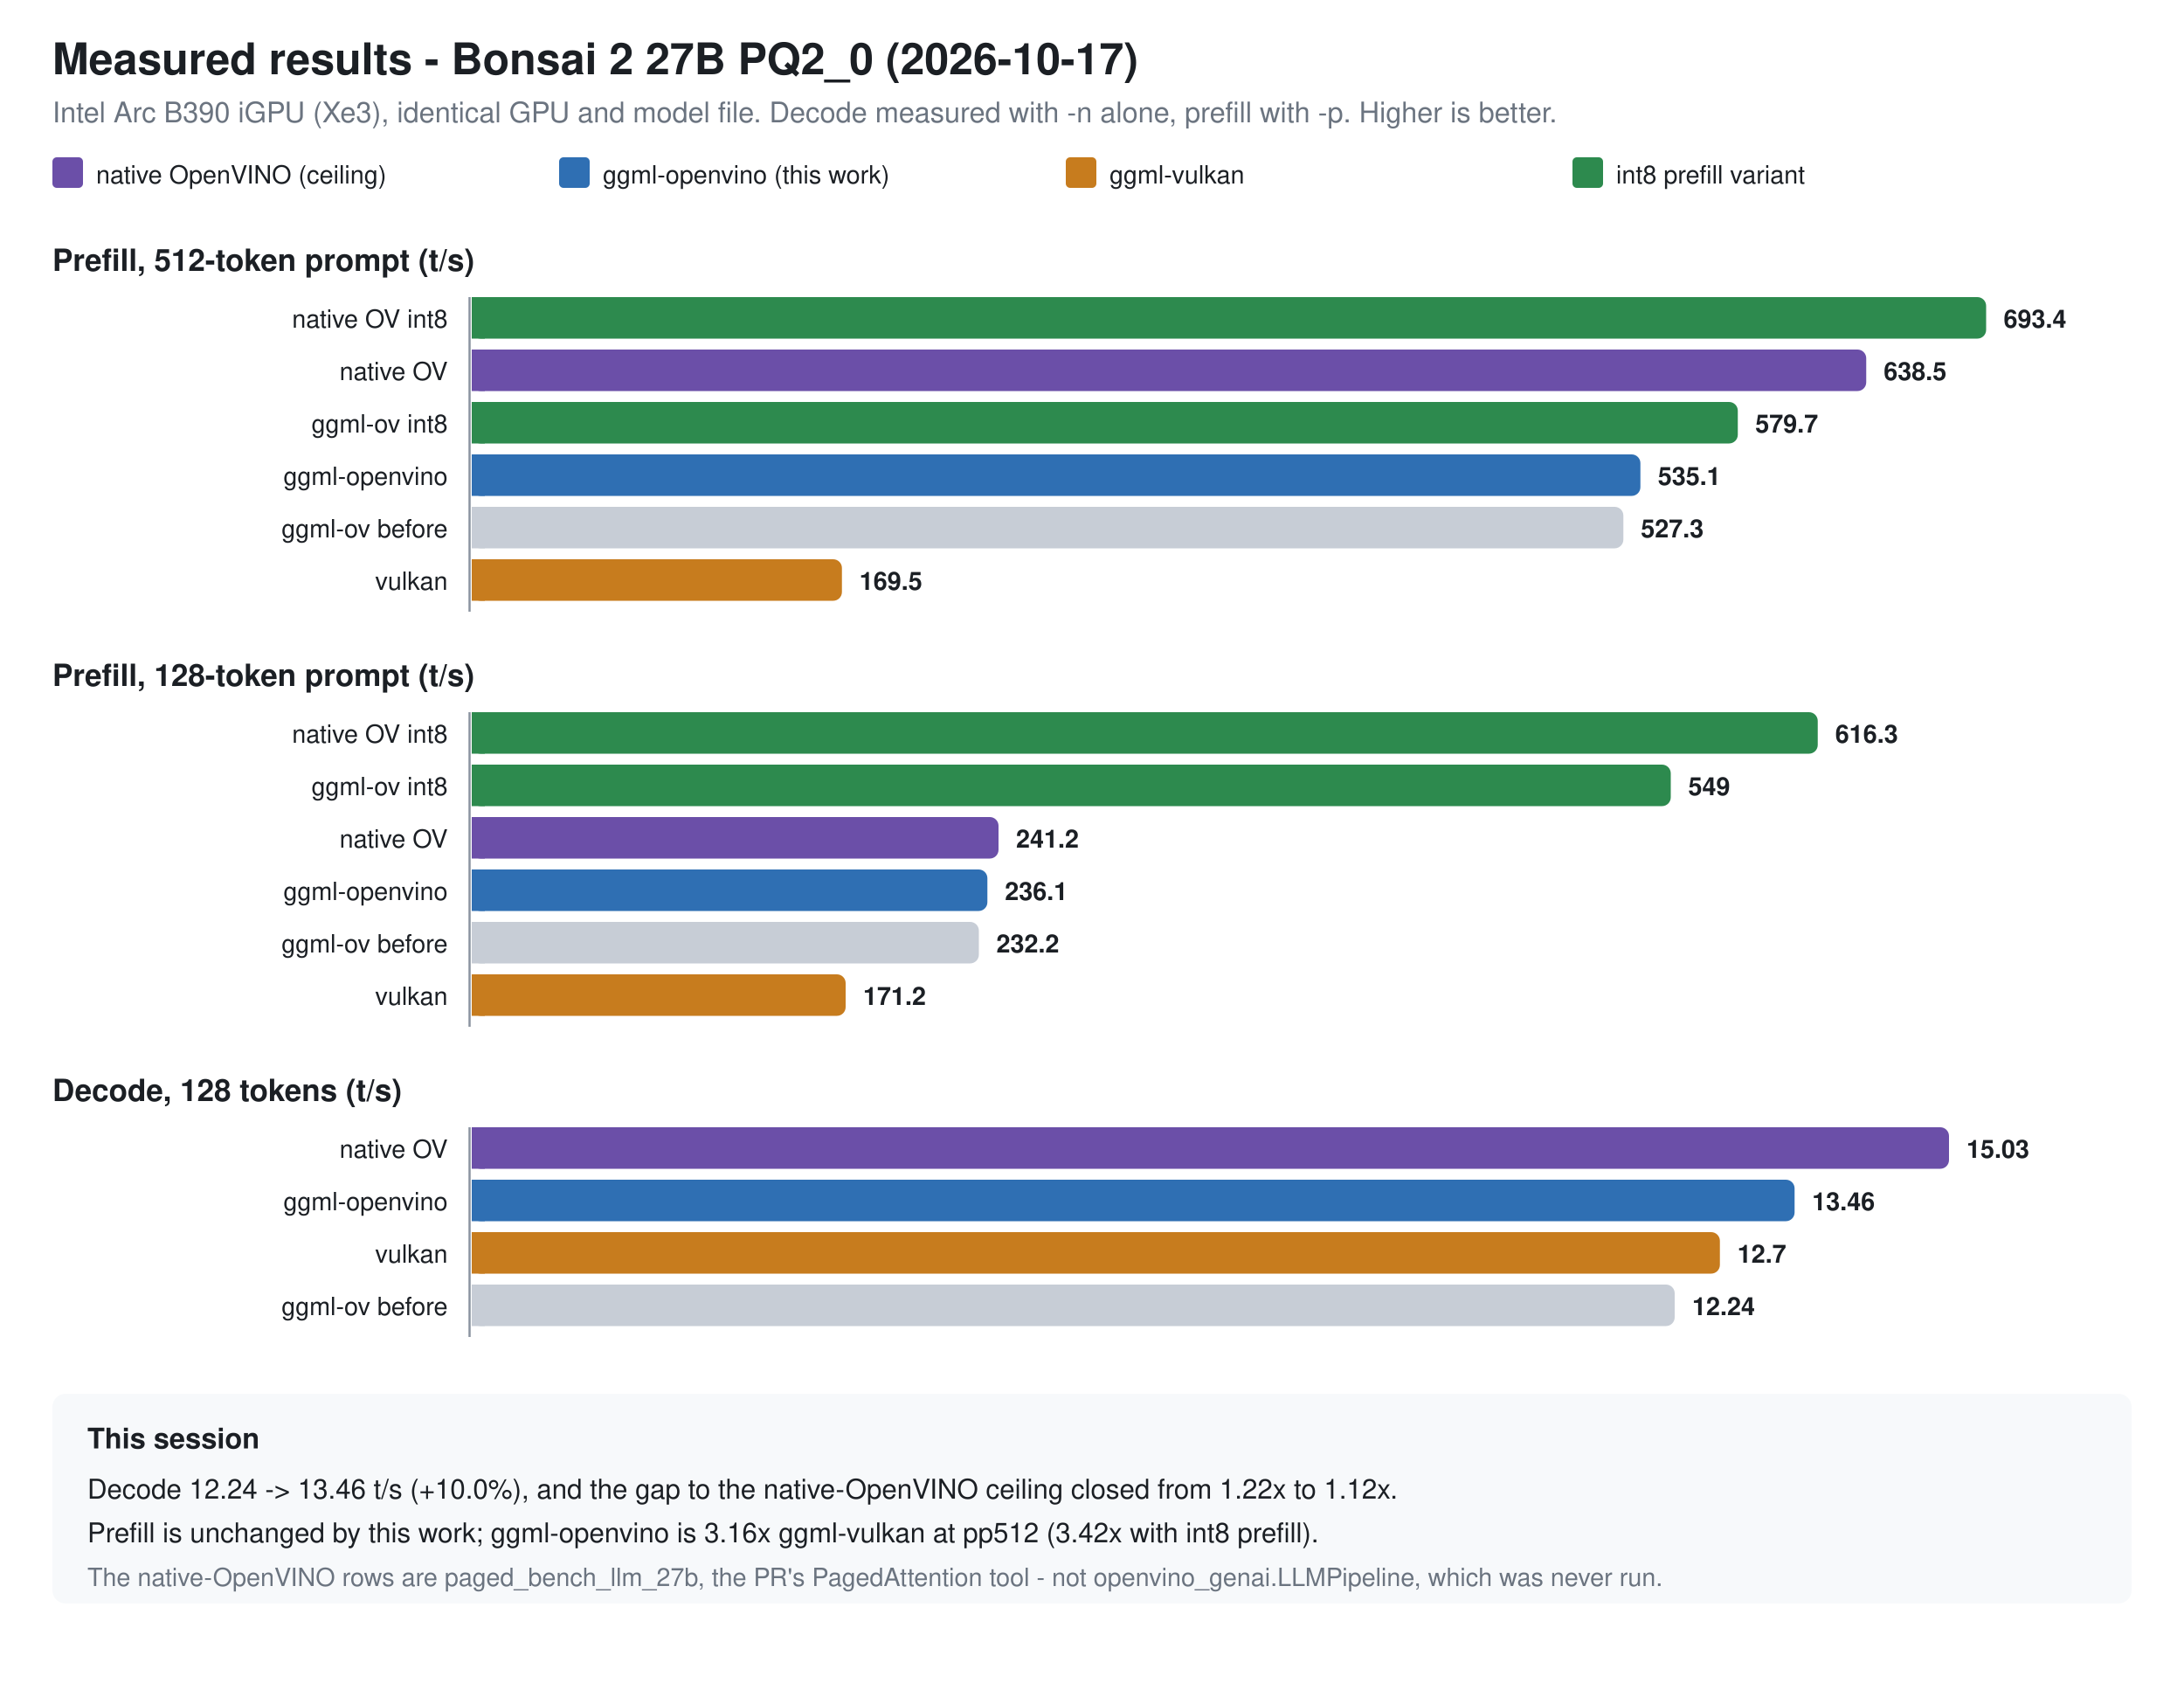
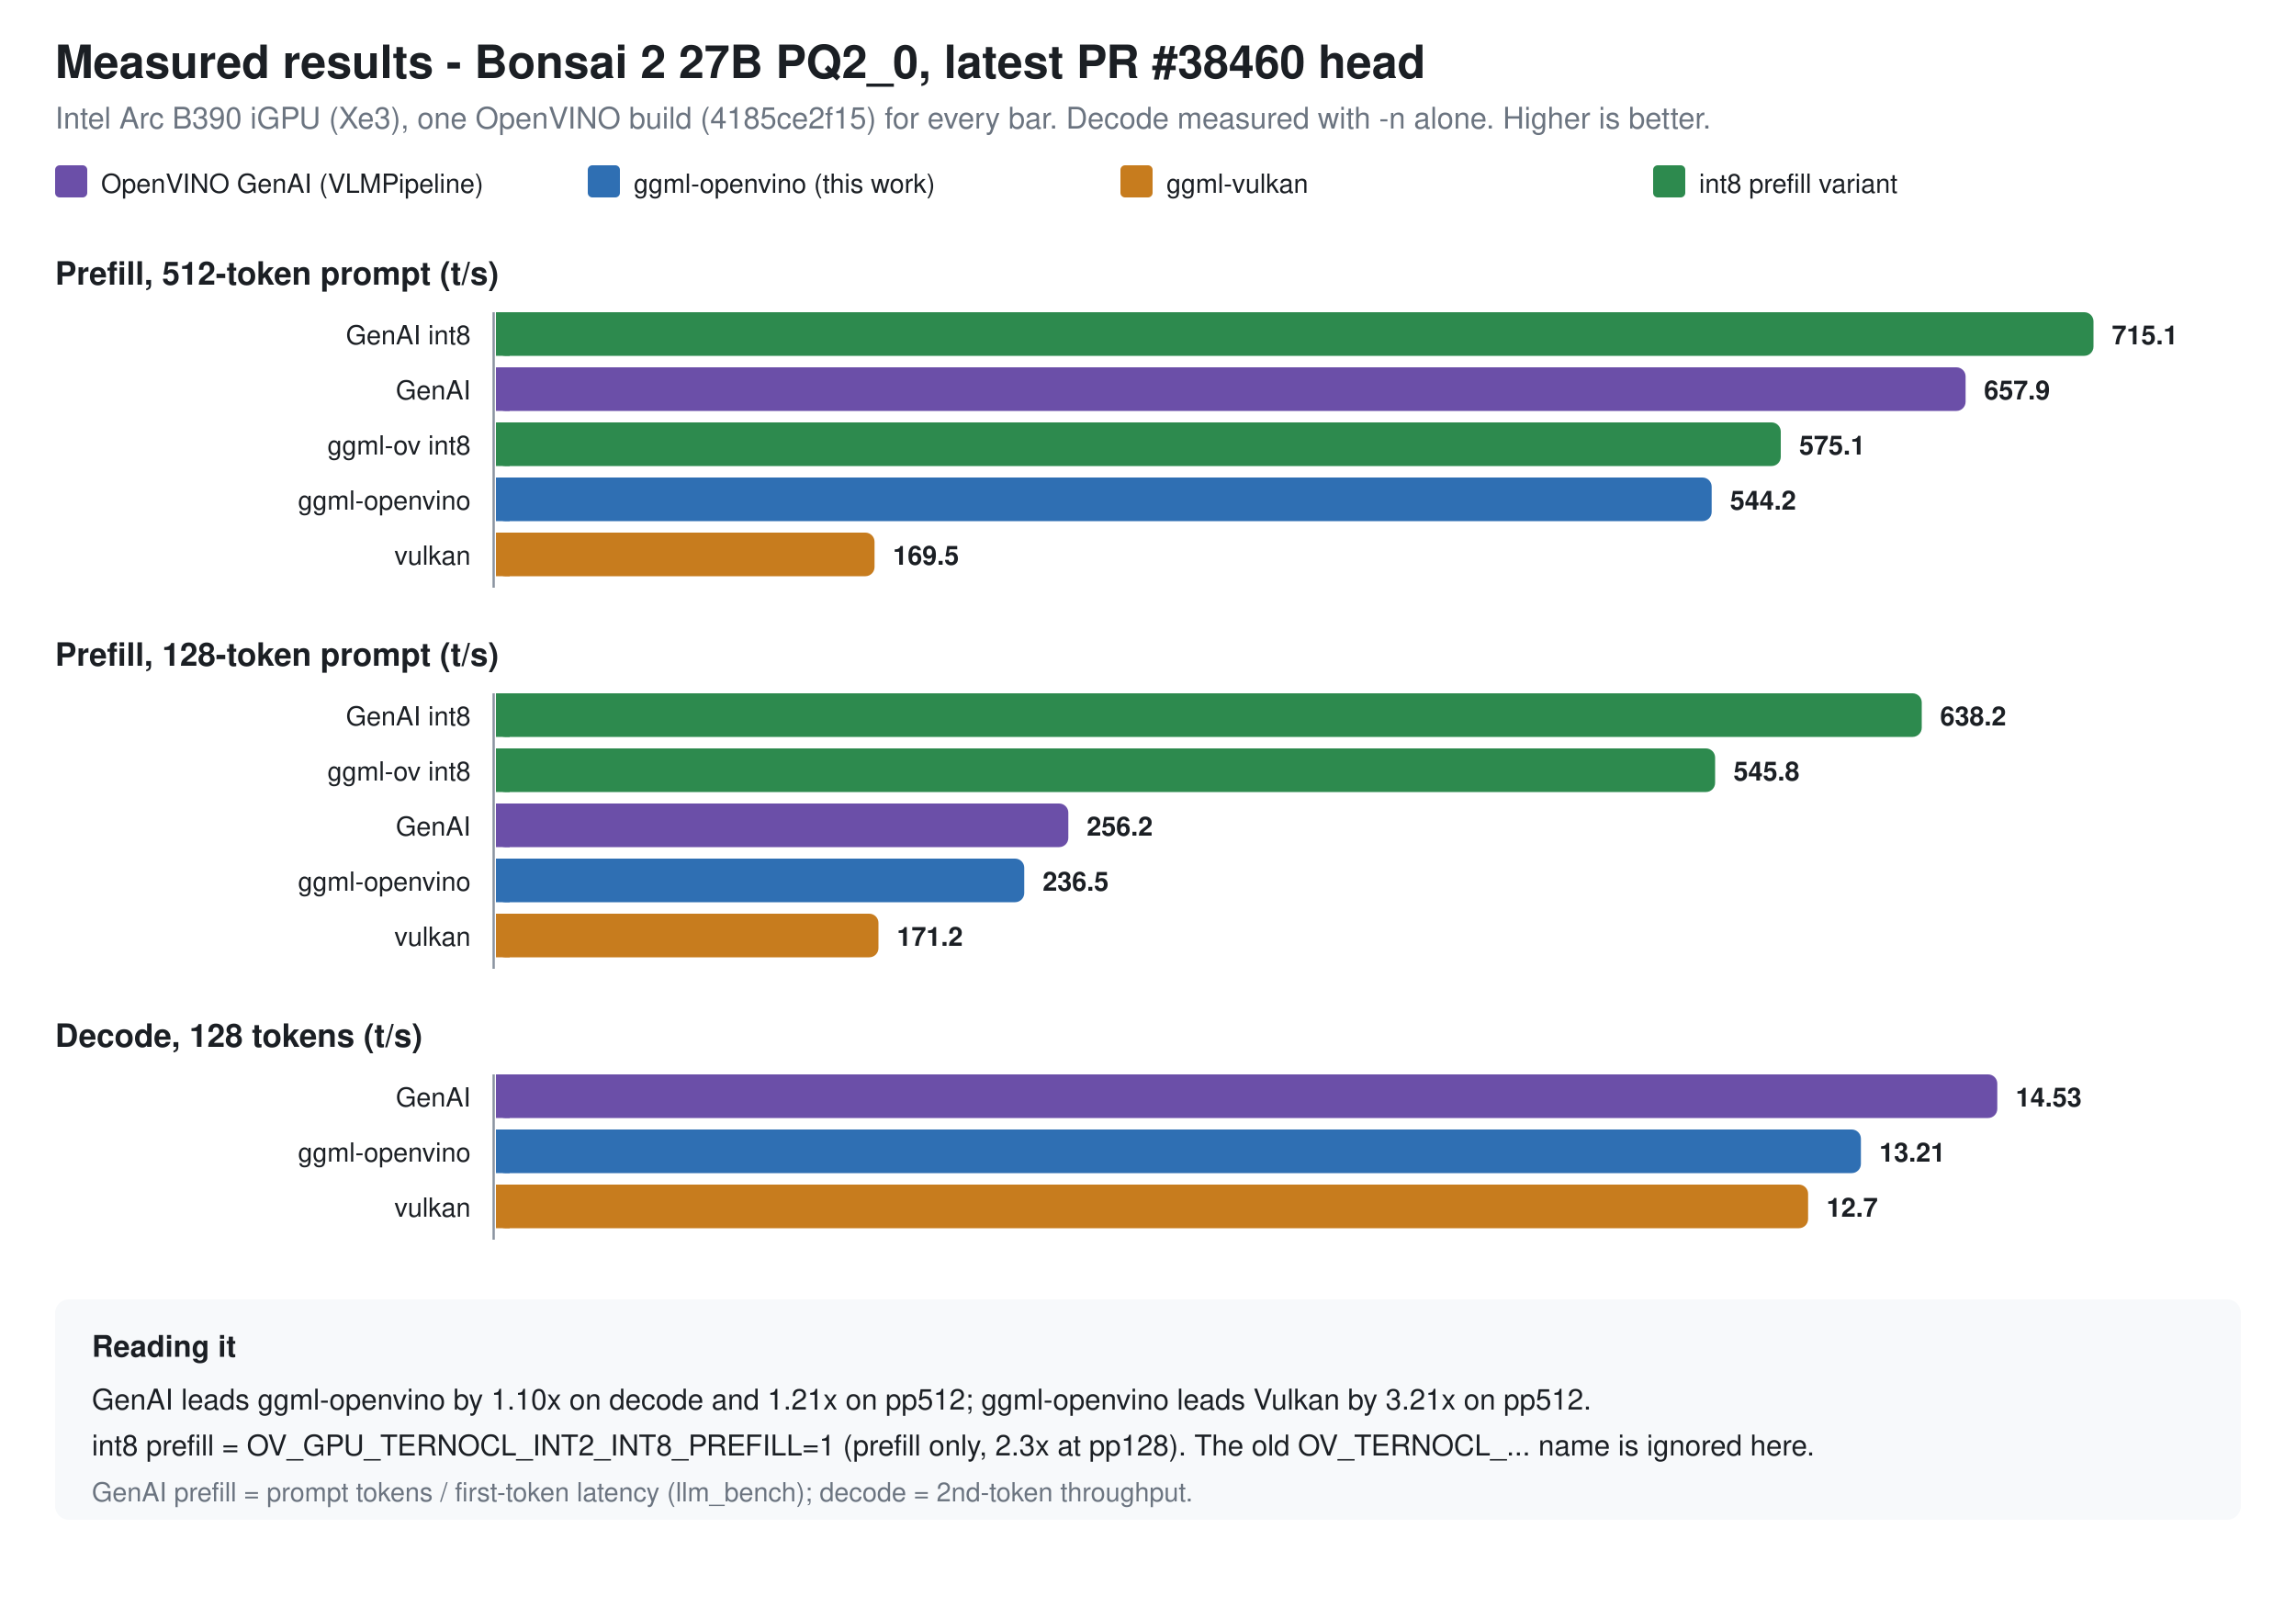
- <svg xmlns="http://www.w3.org/2000/svg" viewBox="0 0 1000 780" width="1000" height="780" font-family="Segoe UI, Helvetica, Arial, sans-serif">
-   <rect width="1000" height="780" fill="#ffffff" />
-   <text x="24" y="34" font-size="20" font-weight="600" fill="#1b1f24">Measured results - Bonsai 2 27B PQ2_0 (2026-10-17)</text>
-   <text x="24" y="56" font-size="13" fill="#6b7480">Intel Arc B390 iGPU (Xe3), identical GPU and model file. Decode measured with -n alone, prefill with -p. Higher is better.</text>
+ <svg xmlns="http://www.w3.org/2000/svg" viewBox="0 0 1000 700" width="1000" height="700" font-family="Segoe UI, Helvetica, Arial, sans-serif">
+   <rect width="1000" height="700" fill="#ffffff" />
+   <text x="24" y="34" font-size="20" font-weight="600" fill="#1b1f24">Measured results - Bonsai 2 27B PQ2_0, latest PR #38460 head</text>
+   <text x="24" y="56" font-size="13" fill="#6b7480">Intel Arc B390 iGPU (Xe3), one OpenVINO build (4185ce2f15) for every bar. Decode measured with -n alone. Higher is better.</text>
  <rect x="24" y="72" width="14" height="14" rx="2" fill="#6b4fa8" />
-   <text x="44" y="84" font-size="11.5" fill="#1b1f24">native OpenVINO (ceiling)</text>
+   <text x="44" y="84" font-size="11.5" fill="#1b1f24">OpenVINO GenAI (VLMPipeline)</text>
  <rect x="256" y="72" width="14" height="14" rx="2" fill="#2f6fb3" />
  <text x="276" y="84" font-size="11.5" fill="#1b1f24">ggml-openvino (this work)</text>
  <rect x="488" y="72" width="14" height="14" rx="2" fill="#c77c1e" />
  <text x="508" y="84" font-size="11.5" fill="#1b1f24">ggml-vulkan</text>
  <rect x="720" y="72" width="14" height="14" rx="2" fill="#2d8a4e" />
  <text x="740" y="84" font-size="11.5" fill="#1b1f24">int8 prefill variant</text>
  <text x="24" y="124" font-size="14" font-weight="600" fill="#1b1f24">Prefill, 512-token prompt  (t/s)</text>
-   <line x1="215" y1="136" x2="215" y2="280" stroke="#8a93a0" />
-   <text x="205" y="150" font-size="11.5" text-anchor="end" fill="#1b1f24">native OV int8</text>
-   <rect x="216" y="136" width="693.4" height="19" rx="4" fill="#2d8a4e" />
+   <line x1="215" y1="136" x2="215" y2="256" stroke="#8a93a0" />
+   <text x="205" y="150" font-size="11.5" text-anchor="end" fill="#1b1f24">GenAI int8</text>
+   <rect x="216" y="136" width="695.8" height="19" rx="4" fill="#2d8a4e" />
  <rect x="216" y="136" width="6.0" height="19" fill="#2d8a4e" />
-   <text x="917.4" y="150" font-size="11.5" font-weight="600" fill="#1b1f24">693.4</text>
-   <text x="205" y="174" font-size="11.5" text-anchor="end" fill="#1b1f24">native OV</text>
-   <rect x="216" y="160" width="638.5" height="19" rx="4" fill="#6b4fa8" />
+   <text x="919.8" y="150" font-size="11.5" font-weight="600" fill="#1b1f24">715.1</text>
+   <text x="205" y="174" font-size="11.5" text-anchor="end" fill="#1b1f24">GenAI</text>
+   <rect x="216" y="160" width="640.1" height="19" rx="4" fill="#6b4fa8" />
  <rect x="216" y="160" width="6.0" height="19" fill="#6b4fa8" />
-   <text x="862.5" y="174" font-size="11.5" font-weight="600" fill="#1b1f24">638.5</text>
+   <text x="864.1" y="174" font-size="11.5" font-weight="600" fill="#1b1f24">657.9</text>
  <text x="205" y="198" font-size="11.5" text-anchor="end" fill="#1b1f24">ggml-ov int8</text>
-   <rect x="216" y="184" width="579.7" height="19" rx="4" fill="#2d8a4e" />
+   <rect x="216" y="184" width="559.6" height="19" rx="4" fill="#2d8a4e" />
  <rect x="216" y="184" width="6.0" height="19" fill="#2d8a4e" />
-   <text x="803.7" y="198" font-size="11.5" font-weight="600" fill="#1b1f24">579.7</text>
+   <text x="783.6" y="198" font-size="11.5" font-weight="600" fill="#1b1f24">575.1</text>
  <text x="205" y="222" font-size="11.5" text-anchor="end" fill="#1b1f24">ggml-openvino</text>
-   <rect x="216" y="208" width="535.1" height="19" rx="4" fill="#2f6fb3" />
+   <rect x="216" y="208" width="529.5" height="19" rx="4" fill="#2f6fb3" />
  <rect x="216" y="208" width="6.0" height="19" fill="#2f6fb3" />
-   <text x="759.1" y="222" font-size="11.5" font-weight="600" fill="#1b1f24">535.1</text>
-   <text x="205" y="246" font-size="11.5" text-anchor="end" fill="#1b1f24">ggml-ov before</text>
-   <rect x="216" y="232" width="527.3" height="19" rx="4" fill="#c7cdd6" />
-   <rect x="216" y="232" width="6.0" height="19" fill="#c7cdd6" />
-   <text x="751.3" y="246" font-size="11.5" font-weight="600" fill="#1b1f24">527.3</text>
-   <text x="205" y="270" font-size="11.5" text-anchor="end" fill="#1b1f24">vulkan</text>
-   <rect x="216" y="256" width="169.5" height="19" rx="4" fill="#c77c1e" />
-   <rect x="216" y="256" width="6.0" height="19" fill="#c77c1e" />
-   <text x="393.5" y="270" font-size="11.5" font-weight="600" fill="#1b1f24">169.5</text>
-   <text x="24" y="314" font-size="14" font-weight="600" fill="#1b1f24">Prefill, 128-token prompt  (t/s)</text>
-   <line x1="215" y1="326" x2="215" y2="470" stroke="#8a93a0" />
-   <text x="205" y="340" font-size="11.5" text-anchor="end" fill="#1b1f24">native OV int8</text>
-   <rect x="216" y="326" width="616.3" height="19" rx="4" fill="#2d8a4e" />
+   <text x="753.5" y="222" font-size="11.5" font-weight="600" fill="#1b1f24">544.2</text>
+   <text x="205" y="246" font-size="11.5" text-anchor="end" fill="#1b1f24">vulkan</text>
+   <rect x="216" y="232" width="164.9" height="19" rx="4" fill="#c77c1e" />
+   <rect x="216" y="232" width="6.0" height="19" fill="#c77c1e" />
+   <text x="388.9" y="246" font-size="11.5" font-weight="600" fill="#1b1f24">169.5</text>
+   <text x="24" y="290" font-size="14" font-weight="600" fill="#1b1f24">Prefill, 128-token prompt  (t/s)</text>
+   <line x1="215" y1="302" x2="215" y2="422" stroke="#8a93a0" />
+   <text x="205" y="316" font-size="11.5" text-anchor="end" fill="#1b1f24">GenAI int8</text>
+   <rect x="216" y="302" width="621.0" height="19" rx="4" fill="#2d8a4e" />
+   <rect x="216" y="302" width="6.0" height="19" fill="#2d8a4e" />
+   <text x="845.0" y="316" font-size="11.5" font-weight="600" fill="#1b1f24">638.2</text>
+   <text x="205" y="340" font-size="11.5" text-anchor="end" fill="#1b1f24">ggml-ov int8</text>
+   <rect x="216" y="326" width="531.0" height="19" rx="4" fill="#2d8a4e" />
  <rect x="216" y="326" width="6.0" height="19" fill="#2d8a4e" />
-   <text x="840.3" y="340" font-size="11.5" font-weight="600" fill="#1b1f24">616.3</text>
-   <text x="205" y="364" font-size="11.5" text-anchor="end" fill="#1b1f24">ggml-ov int8</text>
-   <rect x="216" y="350" width="549.0" height="19" rx="4" fill="#2d8a4e" />
-   <rect x="216" y="350" width="6.0" height="19" fill="#2d8a4e" />
-   <text x="773.0" y="364" font-size="11.5" font-weight="600" fill="#1b1f24">549</text>
-   <text x="205" y="388" font-size="11.5" text-anchor="end" fill="#1b1f24">native OV</text>
-   <rect x="216" y="374" width="241.2" height="19" rx="4" fill="#6b4fa8" />
-   <rect x="216" y="374" width="6.0" height="19" fill="#6b4fa8" />
-   <text x="465.2" y="388" font-size="11.5" font-weight="600" fill="#1b1f24">241.2</text>
-   <text x="205" y="412" font-size="11.5" text-anchor="end" fill="#1b1f24">ggml-openvino</text>
-   <rect x="216" y="398" width="236.1" height="19" rx="4" fill="#2f6fb3" />
-   <rect x="216" y="398" width="6.0" height="19" fill="#2f6fb3" />
-   <text x="460.1" y="412" font-size="11.5" font-weight="600" fill="#1b1f24">236.1</text>
-   <text x="205" y="436" font-size="11.5" text-anchor="end" fill="#1b1f24">ggml-ov before</text>
-   <rect x="216" y="422" width="232.2" height="19" rx="4" fill="#c7cdd6" />
-   <rect x="216" y="422" width="6.0" height="19" fill="#c7cdd6" />
-   <text x="456.2" y="436" font-size="11.5" font-weight="600" fill="#1b1f24">232.2</text>
-   <text x="205" y="460" font-size="11.5" text-anchor="end" fill="#1b1f24">vulkan</text>
-   <rect x="216" y="446" width="171.2" height="19" rx="4" fill="#c77c1e" />
-   <rect x="216" y="446" width="6.0" height="19" fill="#c77c1e" />
-   <text x="395.2" y="460" font-size="11.5" font-weight="600" fill="#1b1f24">171.2</text>
-   <text x="24" y="504" font-size="14" font-weight="600" fill="#1b1f24">Decode, 128 tokens  (t/s)</text>
-   <line x1="215" y1="516" x2="215" y2="612" stroke="#8a93a0" />
-   <text x="205" y="530" font-size="11.5" text-anchor="end" fill="#1b1f24">native OV</text>
-   <rect x="216" y="516" width="676.4" height="19" rx="4" fill="#6b4fa8" />
-   <rect x="216" y="516" width="6.0" height="19" fill="#6b4fa8" />
-   <text x="900.4" y="530" font-size="11.5" font-weight="600" fill="#1b1f24">15.03</text>
-   <text x="205" y="554" font-size="11.5" text-anchor="end" fill="#1b1f24">ggml-openvino</text>
-   <rect x="216" y="540" width="605.7" height="19" rx="4" fill="#2f6fb3" />
-   <rect x="216" y="540" width="6.0" height="19" fill="#2f6fb3" />
-   <text x="829.7" y="554" font-size="11.5" font-weight="600" fill="#1b1f24">13.46</text>
-   <text x="205" y="578" font-size="11.5" text-anchor="end" fill="#1b1f24">vulkan</text>
-   <rect x="216" y="564" width="571.5" height="19" rx="4" fill="#c77c1e" />
-   <rect x="216" y="564" width="6.0" height="19" fill="#c77c1e" />
-   <text x="795.5" y="578" font-size="11.5" font-weight="600" fill="#1b1f24">12.7</text>
-   <text x="205" y="602" font-size="11.5" text-anchor="end" fill="#1b1f24">ggml-ov before</text>
-   <rect x="216" y="588" width="550.8" height="19" rx="4" fill="#c7cdd6" />
-   <rect x="216" y="588" width="6.0" height="19" fill="#c7cdd6" />
-   <text x="774.8" y="602" font-size="11.5" font-weight="600" fill="#1b1f24">12.24</text>
-   <rect x="24" y="638" width="952" height="96" rx="6" fill="#f7f9fb" />
-   <text x="40" y="663" font-size="13" font-weight="600" fill="#1b1f24">This session</text>
-   <text x="40" y="686" font-size="12.5" fill="#1b1f24">Decode 12.24 -&gt; 13.46 t/s (+10.0%), and the gap to the native-OpenVINO ceiling closed from 1.22x to 1.12x.</text>
-   <text x="40" y="706" font-size="12.5" fill="#1b1f24">Prefill is unchanged by this work; ggml-openvino is 3.16x ggml-vulkan at pp512 (3.42x with int8 prefill).</text>
-   <text x="40" y="726" font-size="11.5" fill="#6b7480">The native-OpenVINO rows are paged_bench_llm_27b, the PR's PagedAttention tool - not openvino_genai.LLMPipeline, which was never run.</text>
+   <text x="755.0" y="340" font-size="11.5" font-weight="600" fill="#1b1f24">545.8</text>
+   <text x="205" y="364" font-size="11.5" text-anchor="end" fill="#1b1f24">GenAI</text>
+   <rect x="216" y="350" width="249.3" height="19" rx="4" fill="#6b4fa8" />
+   <rect x="216" y="350" width="6.0" height="19" fill="#6b4fa8" />
+   <text x="473.3" y="364" font-size="11.5" font-weight="600" fill="#1b1f24">256.2</text>
+   <text x="205" y="388" font-size="11.5" text-anchor="end" fill="#1b1f24">ggml-openvino</text>
+   <rect x="216" y="374" width="230.1" height="19" rx="4" fill="#2f6fb3" />
+   <rect x="216" y="374" width="6.0" height="19" fill="#2f6fb3" />
+   <text x="454.1" y="388" font-size="11.5" font-weight="600" fill="#1b1f24">236.5</text>
+   <text x="205" y="412" font-size="11.5" text-anchor="end" fill="#1b1f24">vulkan</text>
+   <rect x="216" y="398" width="166.6" height="19" rx="4" fill="#c77c1e" />
+   <rect x="216" y="398" width="6.0" height="19" fill="#c77c1e" />
+   <text x="390.6" y="412" font-size="11.5" font-weight="600" fill="#1b1f24">171.2</text>
+   <text x="24" y="456" font-size="14" font-weight="600" fill="#1b1f24">Decode, 128 tokens  (t/s)</text>
+   <line x1="215" y1="468" x2="215" y2="540" stroke="#8a93a0" />
+   <text x="205" y="482" font-size="11.5" text-anchor="end" fill="#1b1f24">GenAI</text>
+   <rect x="216" y="468" width="653.9" height="19" rx="4" fill="#6b4fa8" />
+   <rect x="216" y="468" width="6.0" height="19" fill="#6b4fa8" />
+   <text x="877.9" y="482" font-size="11.5" font-weight="600" fill="#1b1f24">14.53</text>
+   <text x="205" y="506" font-size="11.5" text-anchor="end" fill="#1b1f24">ggml-openvino</text>
+   <rect x="216" y="492" width="594.5" height="19" rx="4" fill="#2f6fb3" />
+   <rect x="216" y="492" width="6.0" height="19" fill="#2f6fb3" />
+   <text x="818.5" y="506" font-size="11.5" font-weight="600" fill="#1b1f24">13.21</text>
+   <text x="205" y="530" font-size="11.5" text-anchor="end" fill="#1b1f24">vulkan</text>
+   <rect x="216" y="516" width="571.5" height="19" rx="4" fill="#c77c1e" />
+   <rect x="216" y="516" width="6.0" height="19" fill="#c77c1e" />
+   <text x="795.5" y="530" font-size="11.5" font-weight="600" fill="#1b1f24">12.7</text>
+   <rect x="24" y="566" width="952" height="96" rx="6" fill="#f7f9fb" />
+   <text x="40" y="591" font-size="13" font-weight="600" fill="#1b1f24">Reading it</text>
+   <text x="40" y="614" font-size="12.5" fill="#1b1f24">GenAI leads ggml-openvino by 1.10x on decode and 1.21x on pp512; ggml-openvino leads Vulkan by 3.21x on pp512.</text>
+   <text x="40" y="634" font-size="12.5" fill="#1b1f24">int8 prefill = OV_GPU_TERNOCL_INT2_INT8_PREFILL=1 (prefill only, 2.3x at pp128). The old OV_TERNOCL_... name is ignored here.</text>
+   <text x="40" y="654" font-size="11.5" fill="#6b7480">GenAI prefill = prompt tokens / first-token latency (llm_bench); decode = 2nd-token throughput.</text>
</svg>
